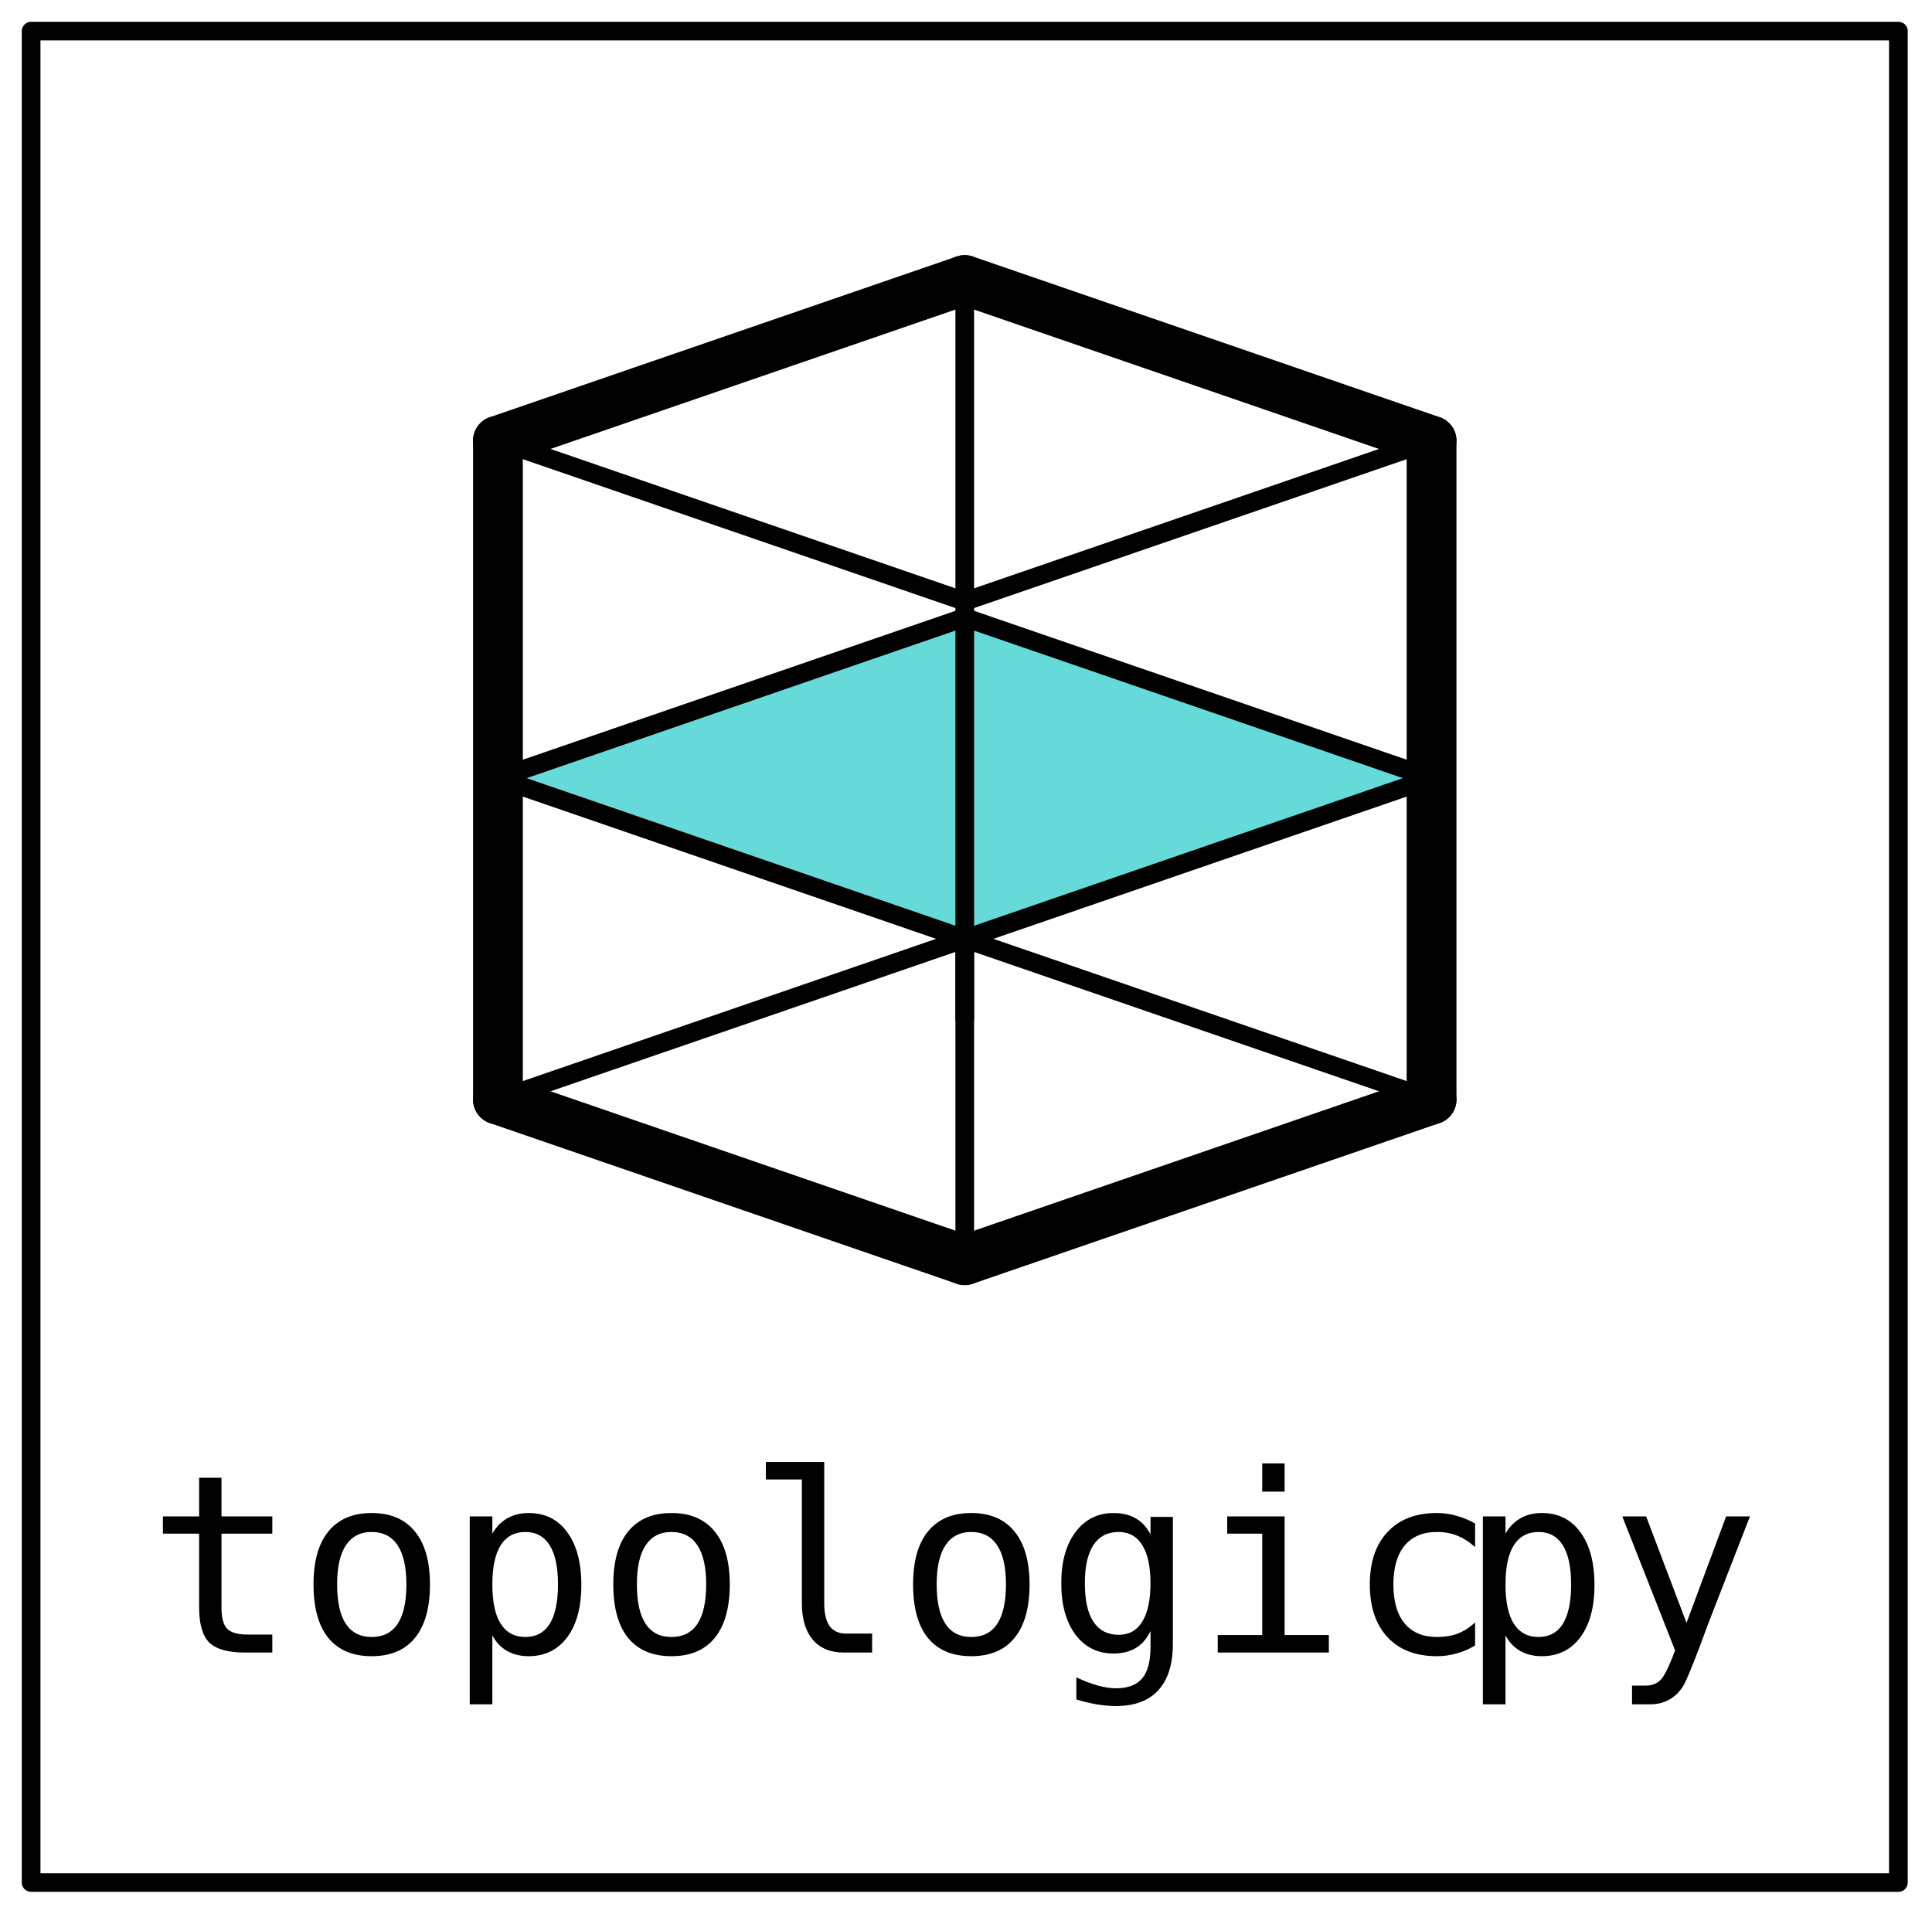
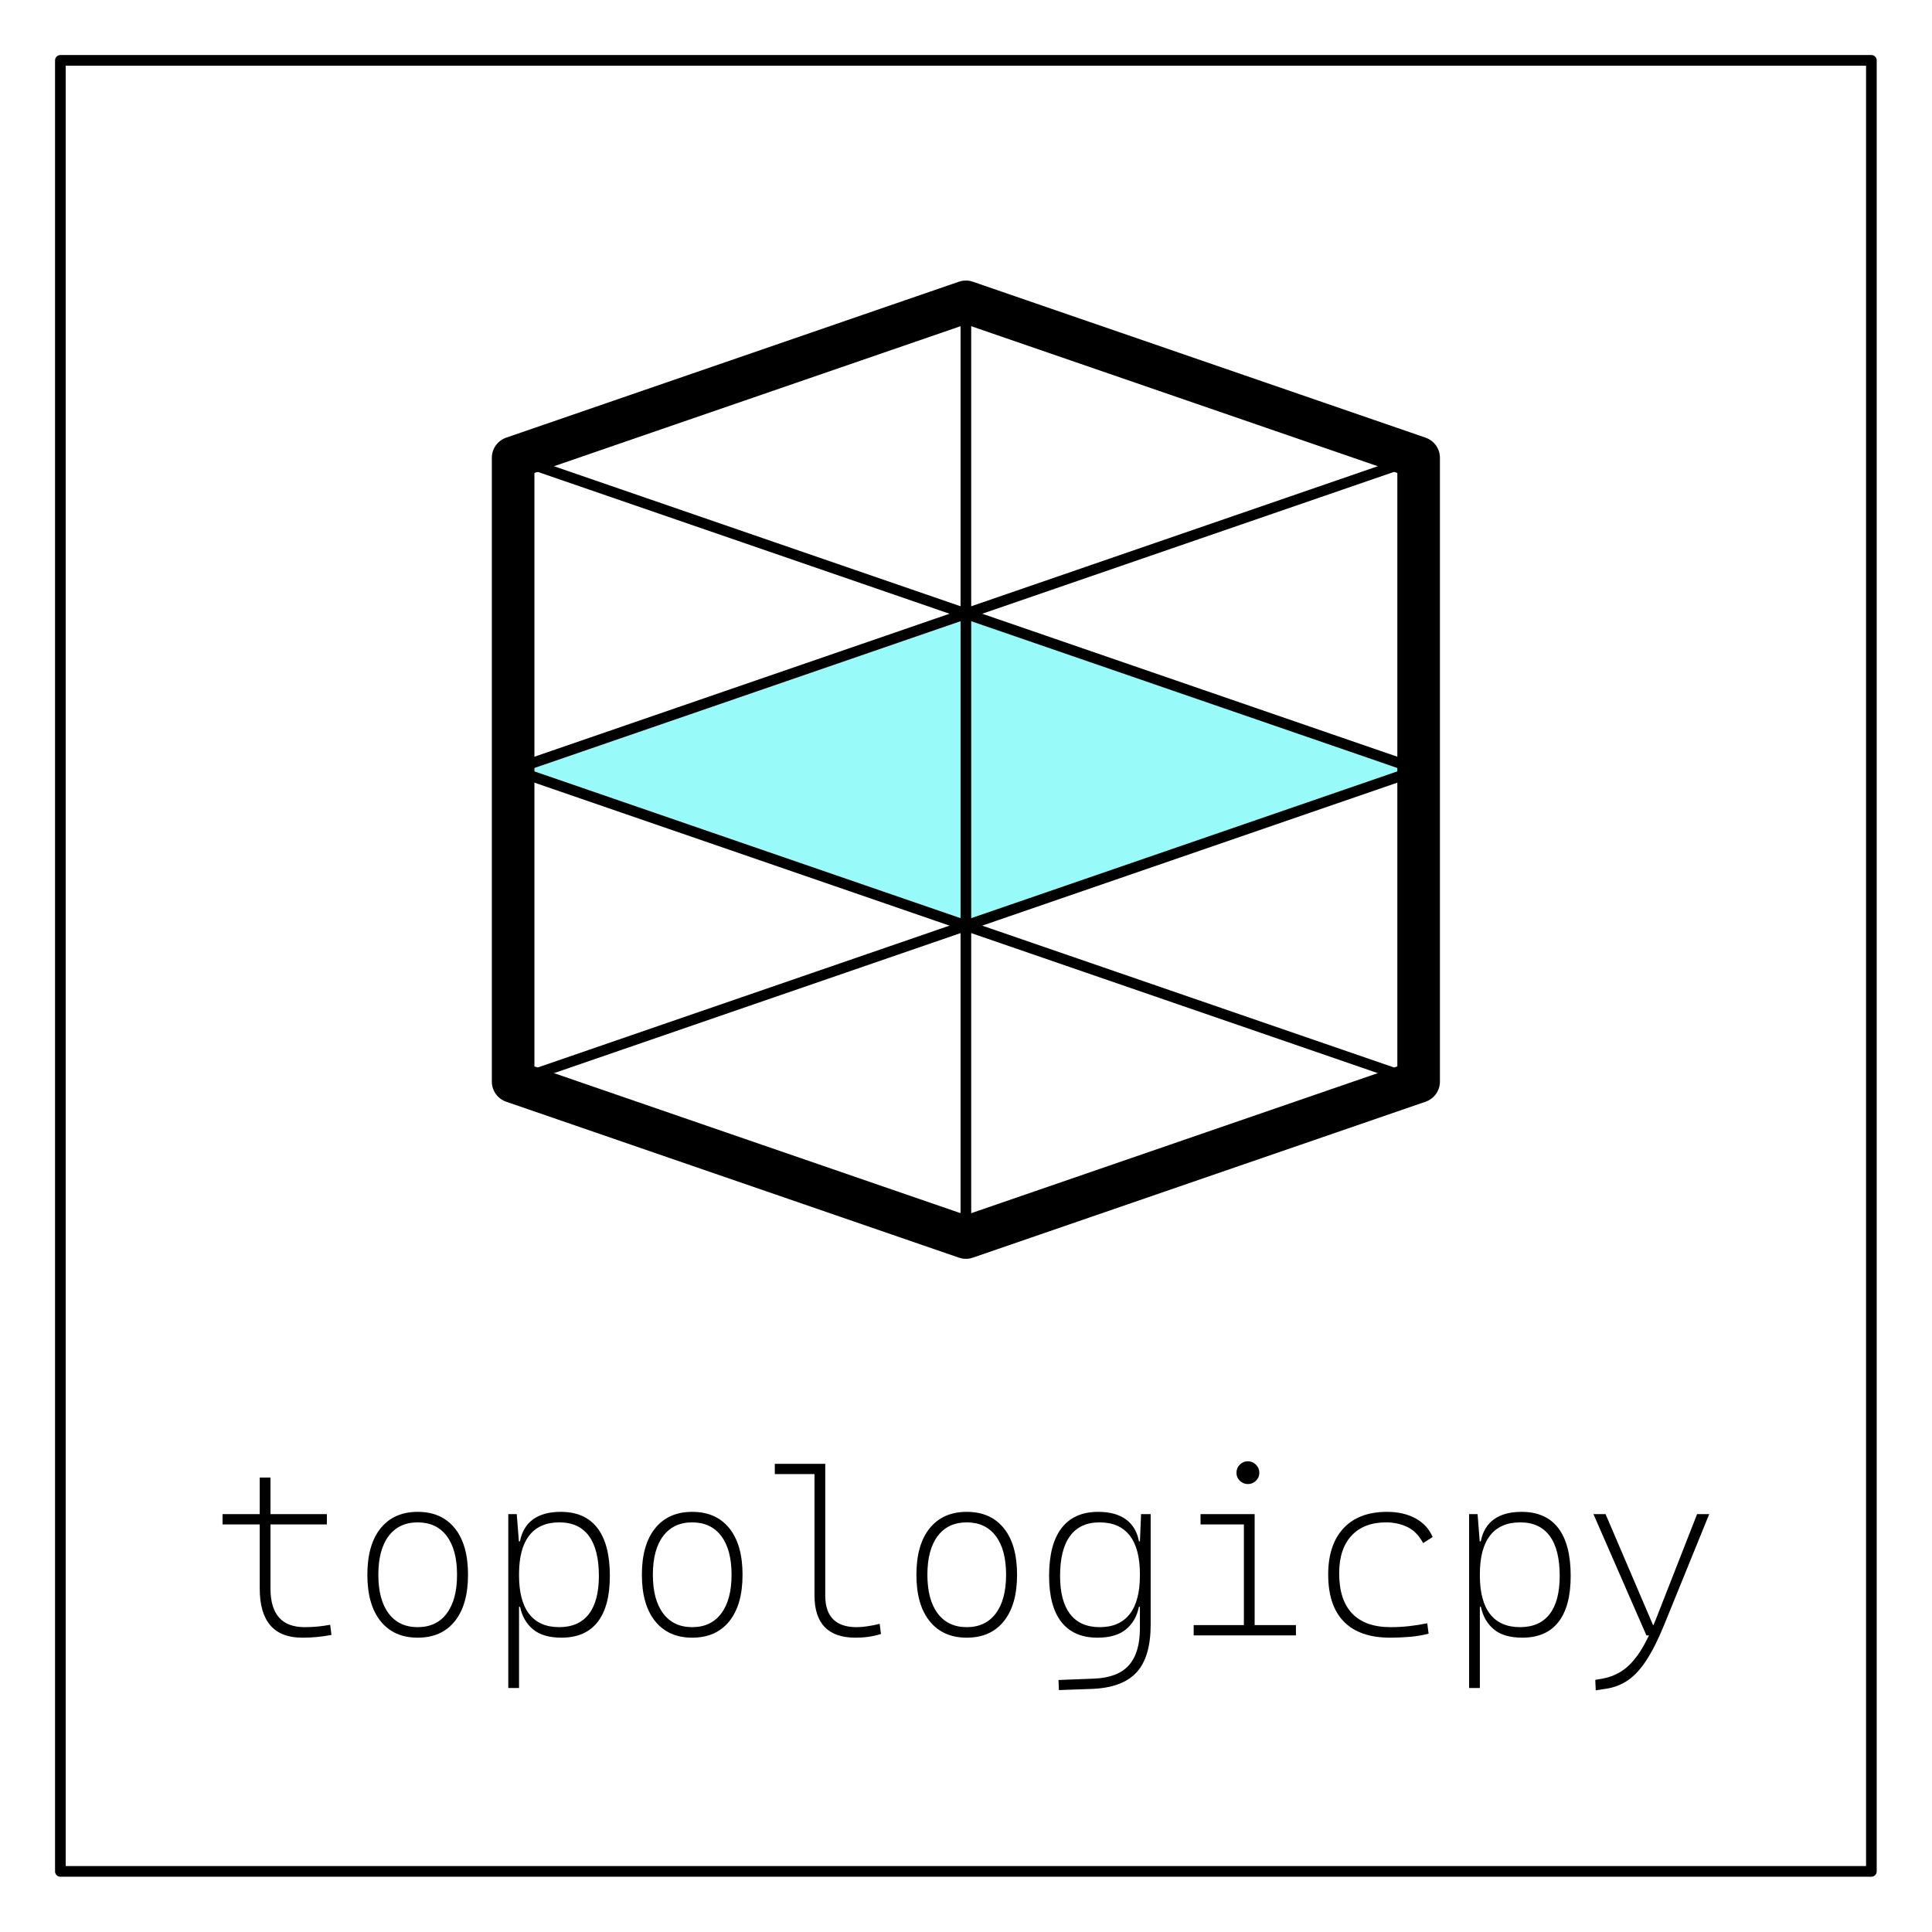
- <svg xmlns="http://www.w3.org/2000/svg" width="100%" height="100%" viewBox="0 0 388 385" version="1.1" xml:space="preserve" style="fill-rule:evenodd;clip-rule:evenodd;stroke-linecap:round;stroke-linejoin:round;stroke-miterlimit:1.5;">
+ <svg xmlns="http://www.w3.org/2000/svg" width="100%" height="100%" viewBox="0 0 1512 1512" version="1.1" xml:space="preserve" style="fill-rule:evenodd;clip-rule:evenodd;stroke-linecap:round;stroke-linejoin:round;stroke-miterlimit:1.5;">
+   <rect x="0" y="0" width="1511.81" height="1511.81" style="fill:none;" />
+   <path d="M755.906,724.409l354.33,-122.047l-354.33,-122.047l-354.331,122.047l354.331,122.047Z" style="fill:#04f1ef;fill-opacity:0.41;stroke:#000;stroke-width:8.33px;" />
+   <path d="M1110.24,358.268l-354.33,122.047" style="fill:none;stroke:#000;stroke-width:8.33px;" />
+   <path d="M401.575,358.268l354.331,122.047" style="fill:none;stroke:#000;stroke-width:8.33px;" />
+   <path d="M755.906,724.409l-354.331,122.048" style="fill:none;stroke:#000;stroke-width:8.33px;" />
+   <path d="M755.906,724.409l354.33,122.048" style="fill:none;stroke:#000;stroke-width:8.33px;" />
+   <path d="M755.906,480.315l-0,488.189" style="fill:none;stroke:#000;stroke-width:8.33px;" />
+   <path d="M755.906,236.22l-0,244.095" style="fill:none;stroke:#000;stroke-width:8.33px;" />
+   <rect x="47.244" y="47.244" width="1417.32" height="1417.32" style="fill:none;stroke:#000;stroke-width:8.33px;" />
  <g>
-     <rect x="6.25" y="6.25" width="375" height="371.875" style="fill:none;stroke:#000;stroke-width:3.75px;" />
-     <g>
-       <path d="M100,156.301l93.75,32.275l93.75,-32.275l-93.75,-32.274l-93.75,32.274Z" style="fill:#00c2c0;fill-opacity:0.6;stroke:#000;stroke-width:3.75px;" />
-       <path d="M287.5,88.525l0,132.325" style="fill:none;stroke:#000;stroke-width:10px;" />
-       <path d="M193.75,56.25l0,64.549" style="fill:none;stroke:#000;stroke-width:3.75px;" />
-       <path d="M193.75,120.799l0,83.914" style="fill:none;stroke:#000;stroke-width:3.75px;" />
-       <path d="M193.75,188.576l0,64.549" style="fill:none;stroke:#000;stroke-width:3.75px;" />
-       <path d="M100,88.525l0,132.325" style="fill:none;stroke:#000;stroke-width:10px;" />
-       <path d="M100,88.525l93.75,-32.275" style="fill:none;stroke:#000;stroke-width:10px;" />
-       <path d="M193.75,56.25l93.75,32.275" style="fill:none;stroke:#000;stroke-width:10px;" />
-       <path d="M100,88.525l93.75,32.274" style="fill:none;stroke:#000;stroke-width:3.75px;" />
-       <path d="M193.75,188.576l93.75,32.274" style="fill:none;stroke:#000;stroke-width:3.75px;" />
-       <path d="M193.75,120.799l93.75,-32.274" style="fill:none;stroke:#000;stroke-width:3.75px;" />
-       <path d="M100,220.85l93.75,-32.274" style="fill:none;stroke:#000;stroke-width:3.75px;" />
-       <path d="M100,220.85l93.75,32.275" style="fill:none;stroke:#000;stroke-width:10px;" />
-       <path d="M193.75,253.125l93.75,-32.275" style="fill:none;stroke:#000;stroke-width:10px;" />
-     </g>
-     <g transform="matrix(3.125,0,0,3.125,-737.5,-510.938)">
-       <text x="245.438px" y="269.719px" style="font-family:'CascadiaMono-Roman', 'Cascadia Mono', monospace;font-size:16px;">topologic</text>
-       <text x="329.813px" y="269.719px" style="font-family:'CascadiaCode-Roman', 'Cascadia Code', monospace;font-size:16px;">py</text>
-     </g>
-     <rect x="0" y="0" width="387.5" height="384.375" style="fill:none;" />
+     <path d="M236.655,1281.66c-11.16,0 -19.515,-3.207 -25.065,-9.623c-5.55,-6.415 -8.325,-16.039 -8.325,-28.87l-0,-15.218l8.414,0l0,15.218c0,10.086 2.223,17.65 6.67,22.693c4.446,5.043 11.145,7.565 20.096,7.565c3.7,-0 7.162,-0.165 10.385,-0.493c3.222,-0.328 6.415,-0.791 9.578,-1.387l0.985,7.967c-3.82,0.716 -7.55,1.253 -11.19,1.611c-3.641,0.358 -7.49,0.537 -11.548,0.537Zm-33.39,-46.549l-0,-78.776l8.414,-0l0,78.776l-8.414,-0Zm-29.094,-42.074l0,-8.056l81.641,-0l-0,8.056l-81.641,0Z" style="fill-rule:nonzero;" />
+     <path d="M326.889,1281.66c-12.413,0 -22.081,-4.297 -29.004,-12.89c-6.922,-8.594 -10.384,-20.709 -10.384,-36.345c0,-15.695 3.462,-27.825 10.384,-36.389c6.923,-8.564 16.591,-12.846 29.004,-12.846c12.473,0 22.156,4.282 29.049,12.846c6.893,8.564 10.339,20.694 10.339,36.389c0,15.636 -3.446,27.751 -10.339,36.345c-6.893,8.593 -16.576,12.89 -29.049,12.89Zm0,-8.235c9.788,-0 17.367,-3.581 22.738,-10.743c5.371,-7.161 8.057,-17.247 8.057,-30.257c-0,-13.069 -2.686,-23.17 -8.057,-30.302c-5.371,-7.131 -12.95,-10.697 -22.738,-10.697c-9.787,-0 -17.366,3.566 -22.737,10.697c-5.371,7.132 -8.057,17.233 -8.057,30.302c0,13.01 2.686,23.096 8.057,30.257c5.371,7.162 12.95,10.743 22.737,10.743Z" style="fill-rule:nonzero;" />
+     <path d="M397.788,1321.04l-0,-136.067l6.624,-0l1.791,22.737l-0,113.33l-8.415,0Zm41.626,-39.388c-9.608,0 -17.024,-2.163 -22.245,-6.49c-5.222,-4.327 -8.609,-10.22 -10.161,-17.68l-7.251,0l6.446,-24.528c-0,13.309 2.655,23.38 7.967,30.213c5.311,6.833 13.129,10.25 23.453,10.25c10.206,-0 17.934,-3.402 23.186,-10.205c5.251,-6.804 7.877,-16.77 7.877,-29.9c0,-13.785 -2.611,-24.214 -7.833,-31.286c-5.221,-7.072 -12.905,-10.608 -23.051,-10.608c-10.384,-0 -18.246,3.416 -23.588,10.25c-5.341,6.833 -8.011,16.934 -8.011,30.302l-5.551,-25.692l6.267,-0c1.492,-7.639 4.938,-13.398 10.339,-17.277c5.401,-3.879 12.607,-5.819 21.619,-5.819c12.652,0 22.215,4.237 28.69,12.712c6.475,8.474 9.713,20.947 9.713,37.418c0,15.875 -3.193,27.9 -9.578,36.076c-6.386,8.176 -15.815,12.264 -28.288,12.264Z" style="fill-rule:nonzero;" />
+     <path d="M541.733,1281.66c-12.413,0 -22.081,-4.297 -29.004,-12.89c-6.923,-8.594 -10.384,-20.709 -10.384,-36.345c0,-15.695 3.461,-27.825 10.384,-36.389c6.923,-8.564 16.591,-12.846 29.004,-12.846c12.473,0 22.156,4.282 29.049,12.846c6.893,8.564 10.339,20.694 10.339,36.389c0,15.636 -3.446,27.751 -10.339,36.345c-6.893,8.593 -16.576,12.89 -29.049,12.89Zm0,-8.235c9.787,-0 17.367,-3.581 22.738,-10.743c5.371,-7.161 8.056,-17.247 8.056,-30.257c0,-13.069 -2.685,-23.17 -8.056,-30.302c-5.371,-7.131 -12.951,-10.697 -22.738,-10.697c-9.787,-0 -17.366,3.566 -22.737,10.697c-5.372,7.132 -8.057,17.233 -8.057,30.302c-0,13.01 2.685,23.096 8.057,30.257c5.371,7.162 12.95,10.743 22.737,10.743Z" style="fill-rule:nonzero;" />
+     <path d="M669.565,1281.66c-10.742,0 -18.784,-2.76 -24.125,-8.28c-5.341,-5.52 -8.012,-13.801 -8.012,-24.841l0,-102.946l8.415,-0l-0,102.946c-0,5.55 0.91,10.16 2.73,13.83c1.82,3.67 4.551,6.43 8.191,8.281c3.64,1.85 8.206,2.775 13.696,2.775c4.834,-0 10.832,-0.866 17.994,-2.596l0.984,7.967c-3.401,1.014 -6.669,1.745 -9.802,2.193c-3.133,0.447 -6.49,0.671 -10.071,0.671Zm-63.2,-128.011l0,-8.056l32.674,-0l0,8.056l-32.674,0Z" style="fill-rule:nonzero;" />
+     <path d="M756.577,1281.66c-12.413,0 -22.081,-4.297 -29.004,-12.89c-6.923,-8.594 -10.384,-20.709 -10.384,-36.345c-0,-15.695 3.461,-27.825 10.384,-36.389c6.923,-8.564 16.591,-12.846 29.004,-12.846c12.473,0 22.156,4.282 29.049,12.846c6.892,8.564 10.339,20.694 10.339,36.389c-0,15.636 -3.447,27.751 -10.339,36.345c-6.893,8.593 -16.576,12.89 -29.049,12.89Zm-0,-8.235c9.787,-0 17.366,-3.581 22.738,-10.743c5.371,-7.161 8.056,-17.247 8.056,-30.257c0,-13.069 -2.685,-23.17 -8.056,-30.302c-5.372,-7.131 -12.951,-10.697 -22.738,-10.697c-9.787,-0 -17.367,3.566 -22.738,10.697c-5.371,7.132 -8.056,17.233 -8.056,30.302c-0,13.01 2.685,23.096 8.056,30.257c5.371,7.162 12.951,10.743 22.738,10.743Z" style="fill-rule:nonzero;" />
+     <path d="M828.729,1322.66l-0.358,-7.878l27.75,-1.074c12.473,-0.478 21.589,-3.969 27.348,-10.474c5.759,-6.505 8.638,-16.143 8.638,-28.914l0,-67.497l0.896,-21.842l7.519,-0l0,86.474c0,16.889 -3.685,29.347 -11.055,37.374c-7.371,8.027 -19.083,12.339 -35.136,12.935l-25.602,0.896Zm30.167,-41c-12.413,0 -21.827,-4.088 -28.243,-12.264c-6.415,-8.176 -9.623,-20.201 -9.623,-36.076c0,-16.471 3.253,-28.944 9.758,-37.418c6.505,-8.475 16.053,-12.712 28.645,-12.712c9.012,0 16.218,1.94 21.619,5.819c5.401,3.879 8.847,9.638 10.339,17.277l6.267,-0l-5.551,25.692c0,-13.368 -2.67,-23.469 -8.011,-30.302c-5.342,-6.834 -13.204,-10.25 -23.588,-10.25c-10.146,-0 -17.829,3.536 -23.051,10.608c-5.222,7.072 -7.833,17.501 -7.833,31.286c-0,13.13 2.626,23.096 7.877,29.9c5.252,6.803 12.981,10.205 23.186,10.205c10.324,-0 18.142,-3.417 23.453,-10.25c5.312,-6.833 7.967,-16.904 7.967,-30.213l6.446,24.528l-7.251,0c-1.492,7.46 -4.864,13.353 -10.116,17.68c-5.251,4.327 -12.681,6.49 -22.29,6.49Z" style="fill-rule:nonzero;" />
+     <path d="M973.48,1279.87l-0,-90.593l8.414,0l0,90.593l-8.414,-0Zm-39.299,-0l0,-8.057l41.178,0l0,8.057l-41.178,-0Zm45.833,-0l0,-8.057l34.196,0l0,8.057l-34.196,-0Zm-40.462,-86.833l0,-8.056l42.342,-0l0,8.056l-42.342,0Zm37.061,-31.6c-2.447,0 -4.551,-0.865 -6.311,-2.596c-1.761,-1.73 -2.641,-3.789 -2.641,-6.177c-0,-2.506 0.865,-4.64 2.596,-6.4c1.731,-1.761 3.849,-2.641 6.356,-2.641c2.447,0 4.55,0.88 6.311,2.641c1.76,1.76 2.641,3.894 2.641,6.4c-0,2.388 -0.881,4.447 -2.641,6.177c-1.761,1.731 -3.864,2.596 -6.311,2.596Z" style="fill-rule:nonzero;" />
+     <path d="M1087.97,1281.66c-15.934,0 -28.004,-4.177 -36.21,-12.532c-8.206,-8.355 -12.308,-20.649 -12.308,-36.882c-0,-15.516 3.983,-27.571 11.95,-36.165c7.967,-8.594 19.321,-12.891 34.062,-12.891c8.713,0 16.188,1.716 22.424,5.148c6.237,3.431 10.668,8.28 13.294,14.546l-7.43,4.745c-3.223,-6.028 -7.356,-10.235 -12.399,-12.622c-5.043,-2.388 -10.578,-3.581 -16.605,-3.581c-11.578,-0 -20.589,3.461 -27.035,10.384c-6.445,6.923 -9.668,16.77 -9.668,29.541c0,13.846 3.402,24.319 10.205,31.421c6.804,7.102 16.83,10.653 30.078,10.653c4.894,-0 9.743,-0.269 14.547,-0.806c4.804,-0.537 9.504,-1.283 14.099,-2.238l1.075,8.146c-4.894,1.253 -9.892,2.089 -14.995,2.507c-5.102,0.417 -10.13,0.626 -15.084,0.626Z" style="fill-rule:nonzero;" />
+     <path d="M1149.74,1321.04l-0,-136.067l6.624,-0l1.791,22.737l-0,113.33l-8.415,0Zm41.626,-39.388c-9.608,0 -17.023,-2.163 -22.245,-6.49c-5.222,-4.327 -8.609,-10.22 -10.161,-17.68l-7.251,0l6.446,-24.528c-0,13.309 2.655,23.38 7.967,30.213c5.311,6.833 13.129,10.25 23.454,10.25c10.205,-0 17.933,-3.402 23.185,-10.205c5.252,-6.804 7.877,-16.77 7.877,-29.9c0,-13.785 -2.611,-24.214 -7.832,-31.286c-5.222,-7.072 -12.906,-10.608 -23.051,-10.608c-10.385,-0 -18.247,3.416 -23.588,10.25c-5.342,6.833 -8.012,16.934 -8.012,30.302l-5.55,-25.692l6.266,-0c1.492,-7.639 4.938,-13.398 10.339,-17.277c5.401,-3.879 12.607,-5.819 21.619,-5.819c12.652,0 22.215,4.237 28.69,12.712c6.476,8.474 9.713,20.947 9.713,37.418c0,15.875 -3.193,27.9 -9.578,36.076c-6.386,8.176 -15.815,12.264 -28.288,12.264Z" style="fill-rule:nonzero;" />
+     <path d="M1248.84,1322.84l-0.358,-8.147l5.997,-1.074c5.789,-1.074 11.041,-3.252 15.755,-6.535c4.715,-3.282 9.161,-8.146 13.339,-14.591c4.177,-6.445 8.325,-14.95 12.443,-25.513l32.137,-81.998l9.489,-0l-35.181,86.474c-4.655,11.399 -9.265,20.619 -13.831,27.661c-4.565,7.042 -9.414,12.324 -14.546,15.845c-5.133,3.521 -10.951,5.759 -17.456,6.714l-7.788,1.164Zm39.656,-42.969l-41.447,-94.889l9.489,-0l37.15,86.832l1.97,0l-0.448,8.057l-6.714,-0Z" style="fill-rule:nonzero;" />
  </g>
+   <path d="M755.906,236.22l354.33,122.048l0,488.189l-354.33,122.047l-354.331,-122.047l-0,-488.189l354.331,-122.048" style="fill:none;stroke:#000;stroke-width:33.33px;" />
</svg>
